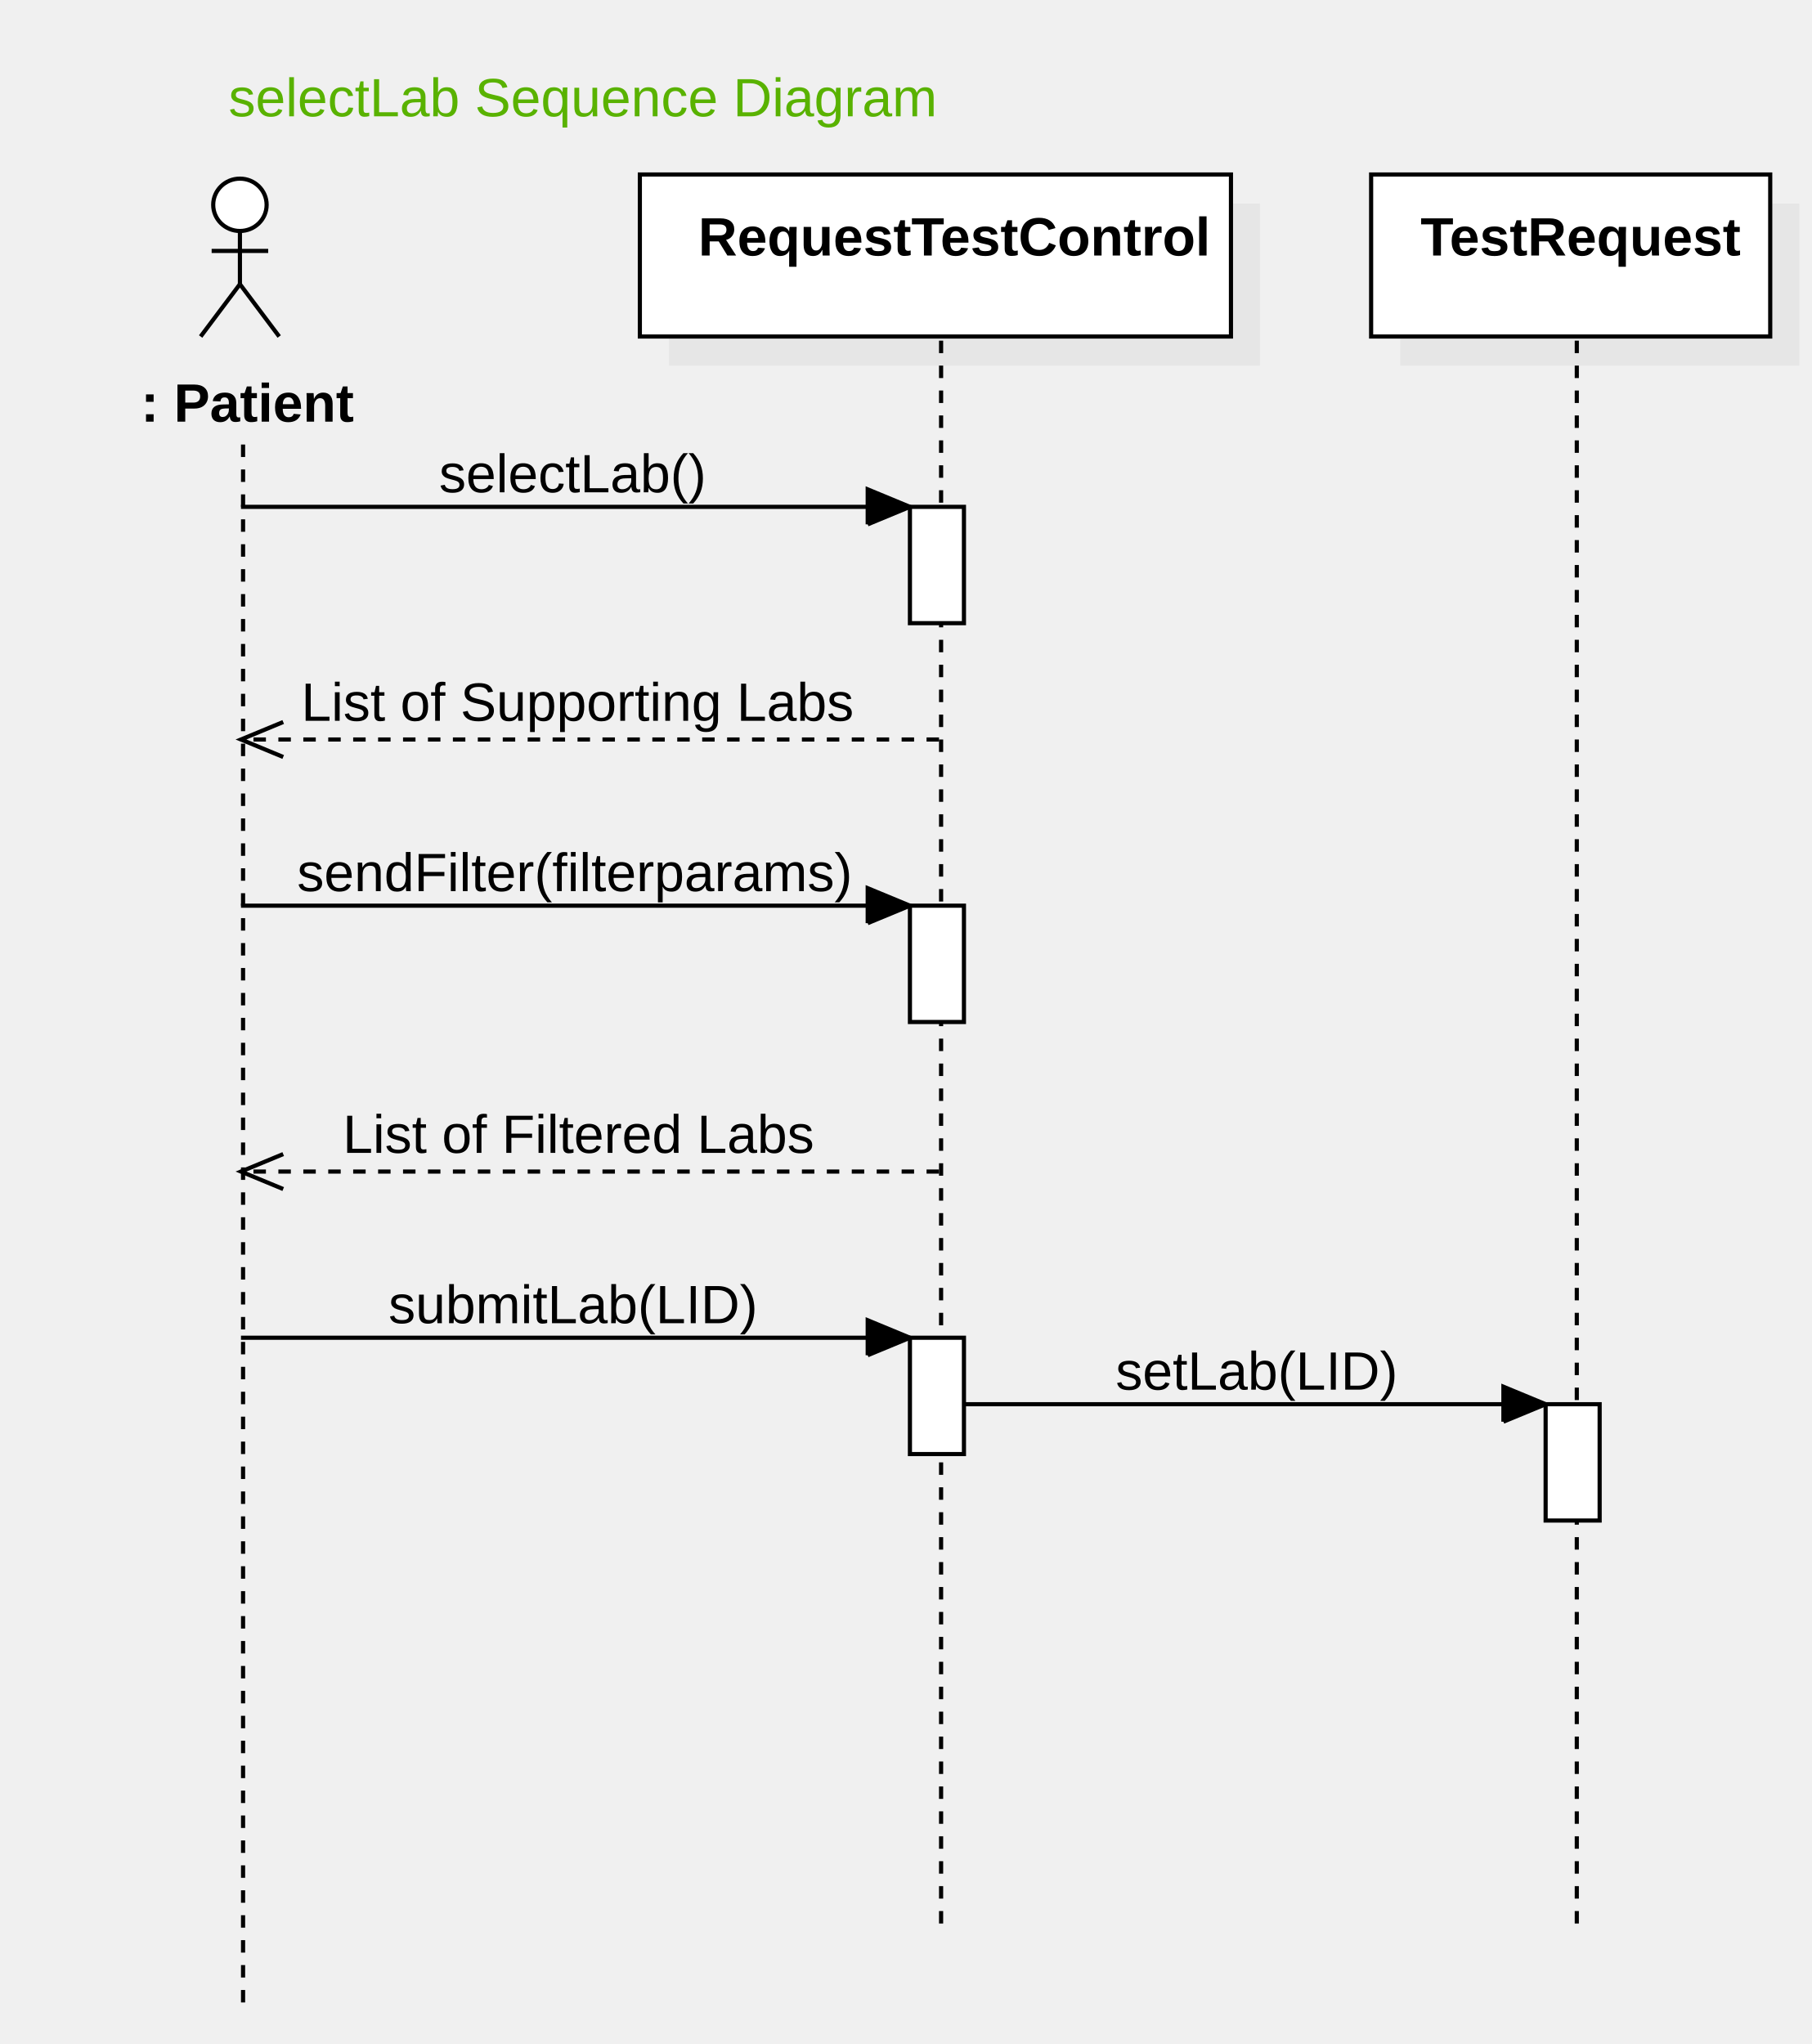
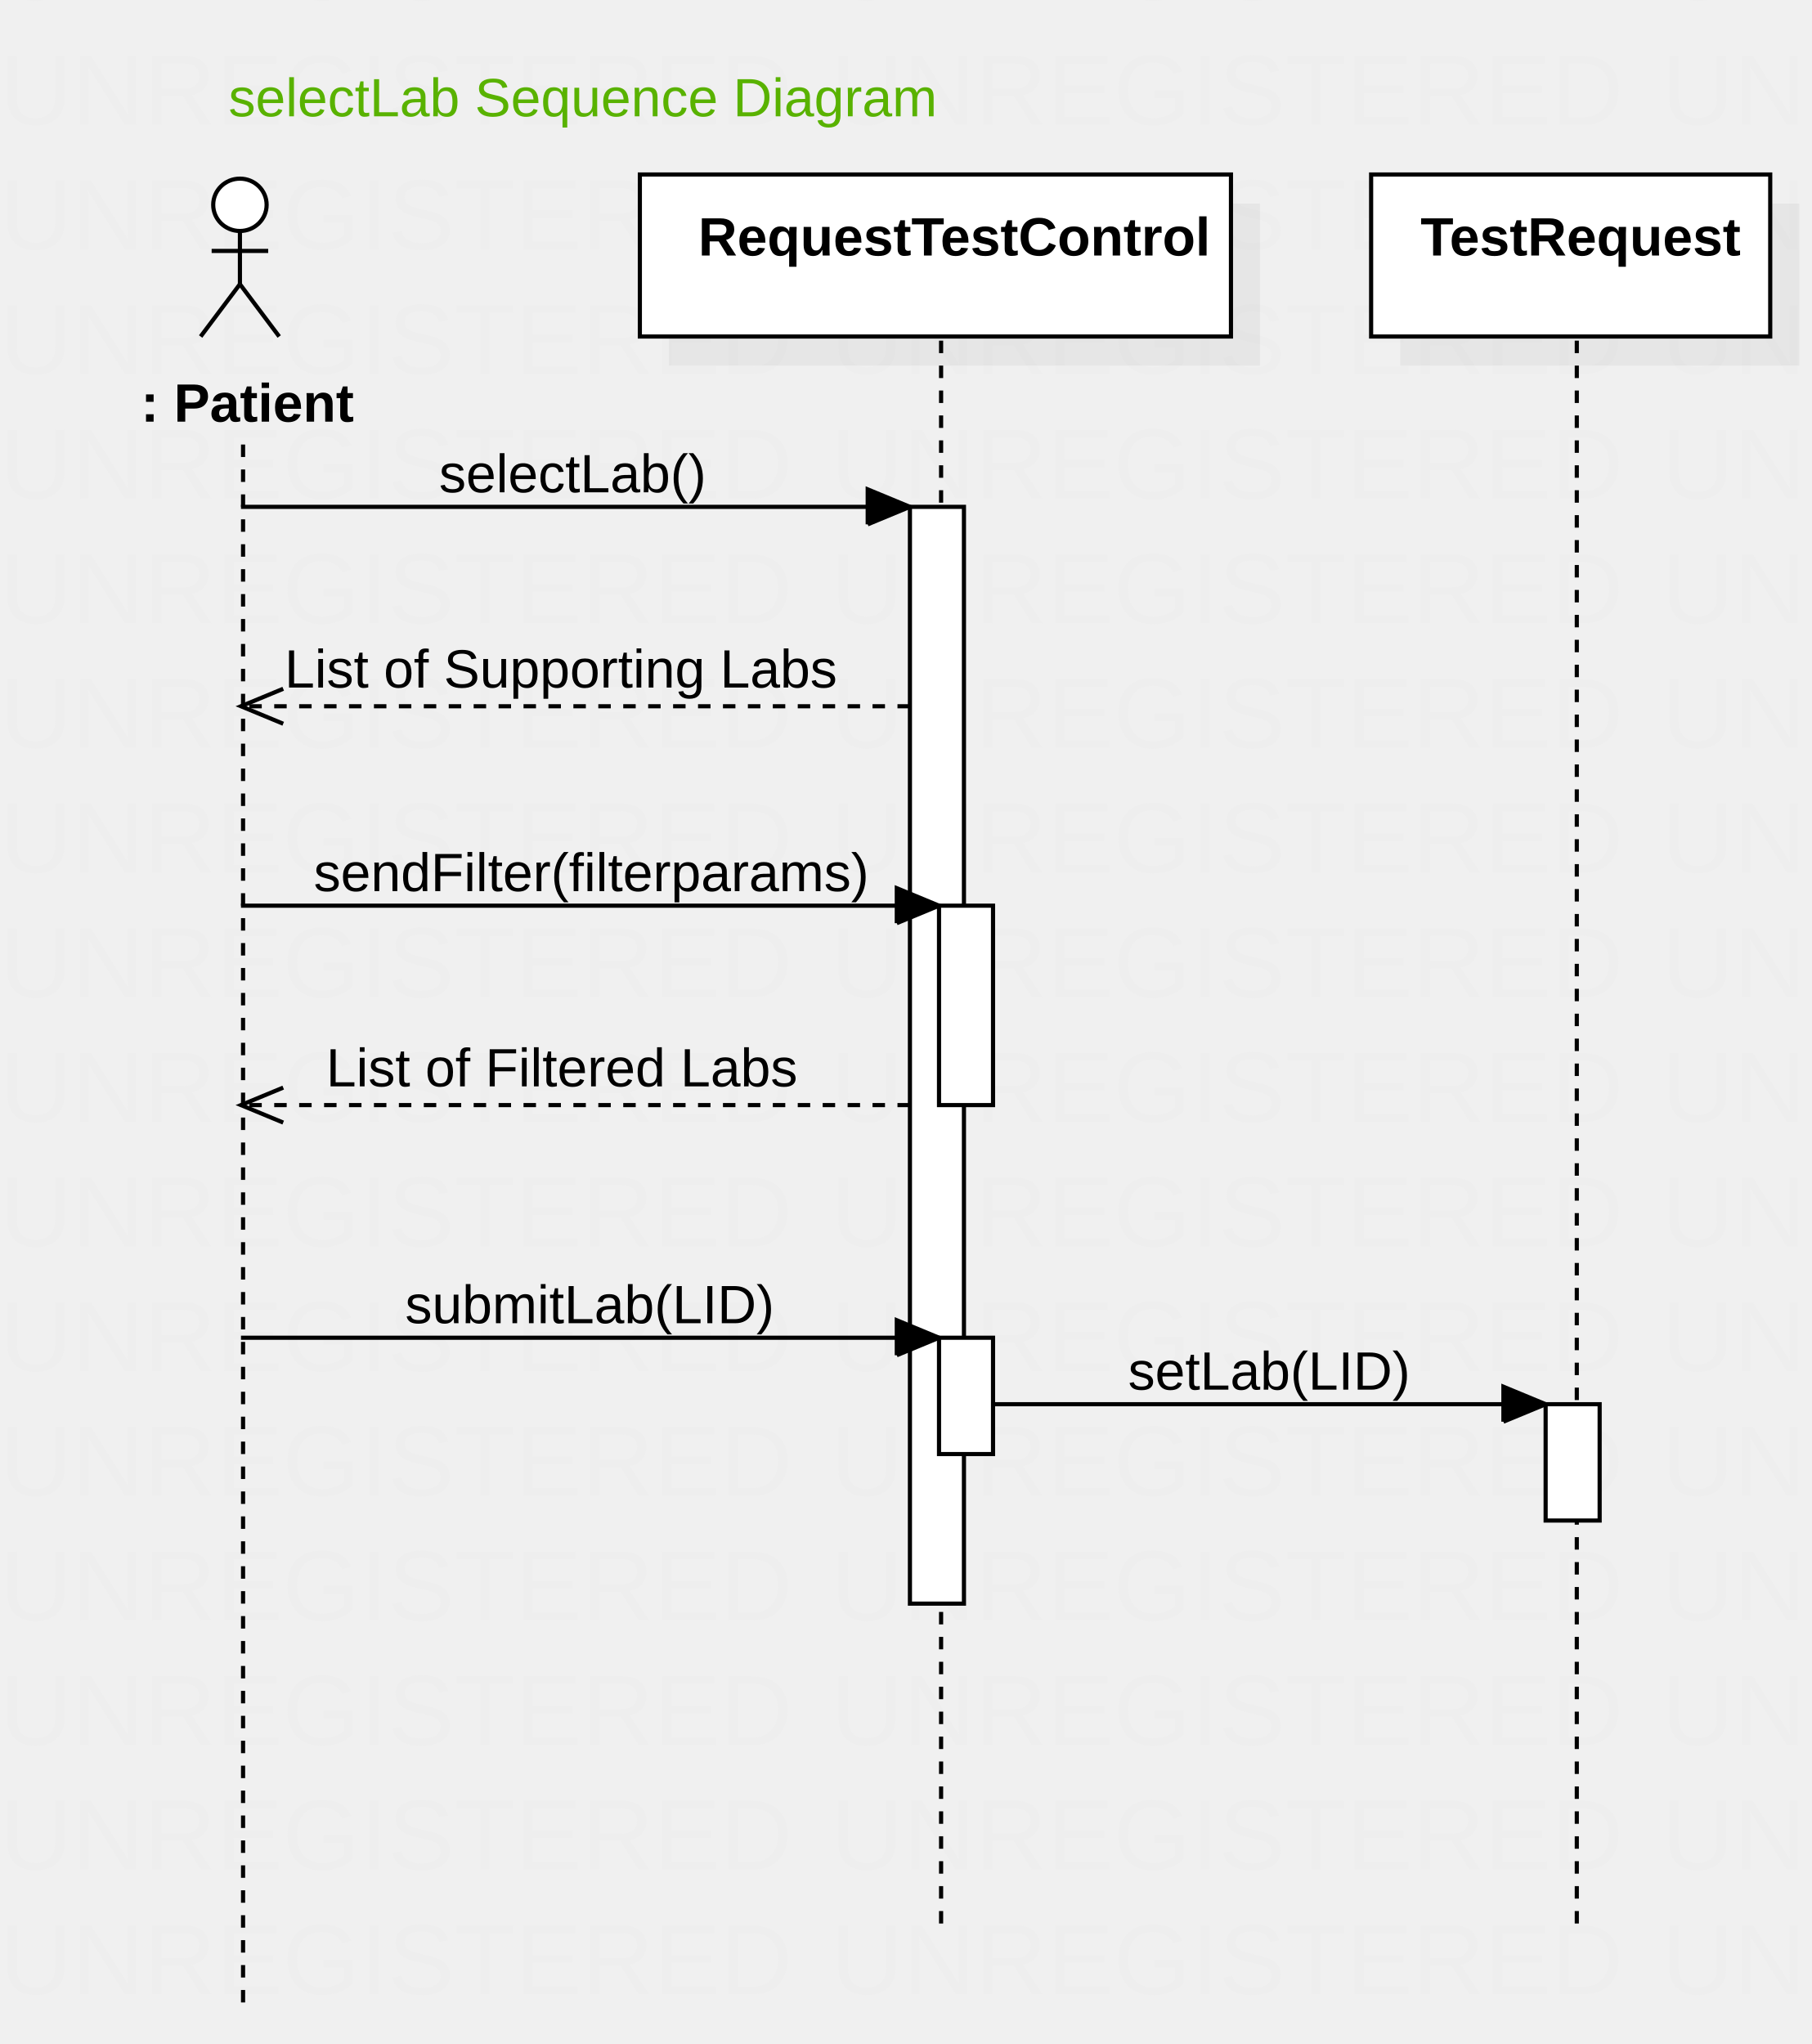
<svg xmlns="http://www.w3.org/2000/svg" version="1.1" width="436.054" height="492">
  <defs />
  <g>
-     <text fill="#eeeeee" stroke="none" font-family="Arial" font-size="24px" font-style="normal" font-weight="normal" text-decoration="none" x="0" y="0" />
-     <text fill="#eeeeee" stroke="none" font-family="Arial" font-size="24px" font-style="normal" font-weight="normal" text-decoration="none" x="0" y="30" />
-     <text fill="#eeeeee" stroke="none" font-family="Arial" font-size="24px" font-style="normal" font-weight="normal" text-decoration="none" x="0" y="60" />
-     <text fill="#eeeeee" stroke="none" font-family="Arial" font-size="24px" font-style="normal" font-weight="normal" text-decoration="none" x="0" y="90" />
-     <text fill="#eeeeee" stroke="none" font-family="Arial" font-size="24px" font-style="normal" font-weight="normal" text-decoration="none" x="0" y="120" />
-     <text fill="#eeeeee" stroke="none" font-family="Arial" font-size="24px" font-style="normal" font-weight="normal" text-decoration="none" x="0" y="150" />
-     <text fill="#eeeeee" stroke="none" font-family="Arial" font-size="24px" font-style="normal" font-weight="normal" text-decoration="none" x="0" y="180" />
-     <text fill="#eeeeee" stroke="none" font-family="Arial" font-size="24px" font-style="normal" font-weight="normal" text-decoration="none" x="0" y="210" />
-     <text fill="#eeeeee" stroke="none" font-family="Arial" font-size="24px" font-style="normal" font-weight="normal" text-decoration="none" x="0" y="240" />
-     <text fill="#eeeeee" stroke="none" font-family="Arial" font-size="24px" font-style="normal" font-weight="normal" text-decoration="none" x="0" y="270" />
-     <text fill="#eeeeee" stroke="none" font-family="Arial" font-size="24px" font-style="normal" font-weight="normal" text-decoration="none" x="0" y="300" />
-     <text fill="#eeeeee" stroke="none" font-family="Arial" font-size="24px" font-style="normal" font-weight="normal" text-decoration="none" x="0" y="330" />
-     <text fill="#eeeeee" stroke="none" font-family="Arial" font-size="24px" font-style="normal" font-weight="normal" text-decoration="none" x="0" y="360" />
-     <text fill="#eeeeee" stroke="none" font-family="Arial" font-size="24px" font-style="normal" font-weight="normal" text-decoration="none" x="0" y="390" />
-     <text fill="#eeeeee" stroke="none" font-family="Arial" font-size="24px" font-style="normal" font-weight="normal" text-decoration="none" x="0" y="420" />
-     <text fill="#eeeeee" stroke="none" font-family="Arial" font-size="24px" font-style="normal" font-weight="normal" text-decoration="none" x="0" y="450" />
-     <text fill="#eeeeee" stroke="none" font-family="Arial" font-size="24px" font-style="normal" font-weight="normal" text-decoration="none" x="0" y="480" />
-     <text fill="#eeeeee" stroke="none" font-family="Arial" font-size="24px" font-style="normal" font-weight="normal" text-decoration="none" x="200" y="0" />
-     <text fill="#eeeeee" stroke="none" font-family="Arial" font-size="24px" font-style="normal" font-weight="normal" text-decoration="none" x="200" y="30" />
-     <text fill="#eeeeee" stroke="none" font-family="Arial" font-size="24px" font-style="normal" font-weight="normal" text-decoration="none" x="200" y="60" />
-     <text fill="#eeeeee" stroke="none" font-family="Arial" font-size="24px" font-style="normal" font-weight="normal" text-decoration="none" x="200" y="90" />
-     <text fill="#eeeeee" stroke="none" font-family="Arial" font-size="24px" font-style="normal" font-weight="normal" text-decoration="none" x="200" y="120" />
-     <text fill="#eeeeee" stroke="none" font-family="Arial" font-size="24px" font-style="normal" font-weight="normal" text-decoration="none" x="200" y="150" />
-     <text fill="#eeeeee" stroke="none" font-family="Arial" font-size="24px" font-style="normal" font-weight="normal" text-decoration="none" x="200" y="180" />
-     <text fill="#eeeeee" stroke="none" font-family="Arial" font-size="24px" font-style="normal" font-weight="normal" text-decoration="none" x="200" y="210" />
-     <text fill="#eeeeee" stroke="none" font-family="Arial" font-size="24px" font-style="normal" font-weight="normal" text-decoration="none" x="200" y="240" />
-     <text fill="#eeeeee" stroke="none" font-family="Arial" font-size="24px" font-style="normal" font-weight="normal" text-decoration="none" x="200" y="270" />
-     <text fill="#eeeeee" stroke="none" font-family="Arial" font-size="24px" font-style="normal" font-weight="normal" text-decoration="none" x="200" y="300" />
-     <text fill="#eeeeee" stroke="none" font-family="Arial" font-size="24px" font-style="normal" font-weight="normal" text-decoration="none" x="200" y="330" />
-     <text fill="#eeeeee" stroke="none" font-family="Arial" font-size="24px" font-style="normal" font-weight="normal" text-decoration="none" x="200" y="360" />
-     <text fill="#eeeeee" stroke="none" font-family="Arial" font-size="24px" font-style="normal" font-weight="normal" text-decoration="none" x="200" y="390" />
-     <text fill="#eeeeee" stroke="none" font-family="Arial" font-size="24px" font-style="normal" font-weight="normal" text-decoration="none" x="200" y="420" />
-     <text fill="#eeeeee" stroke="none" font-family="Arial" font-size="24px" font-style="normal" font-weight="normal" text-decoration="none" x="200" y="450" />
-     <text fill="#eeeeee" stroke="none" font-family="Arial" font-size="24px" font-style="normal" font-weight="normal" text-decoration="none" x="200" y="480" />
-     <text fill="#eeeeee" stroke="none" font-family="Arial" font-size="24px" font-style="normal" font-weight="normal" text-decoration="none" x="400" y="0" />
-     <text fill="#eeeeee" stroke="none" font-family="Arial" font-size="24px" font-style="normal" font-weight="normal" text-decoration="none" x="400" y="30" />
-     <text fill="#eeeeee" stroke="none" font-family="Arial" font-size="24px" font-style="normal" font-weight="normal" text-decoration="none" x="400" y="60" />
-     <text fill="#eeeeee" stroke="none" font-family="Arial" font-size="24px" font-style="normal" font-weight="normal" text-decoration="none" x="400" y="90" />
-     <text fill="#eeeeee" stroke="none" font-family="Arial" font-size="24px" font-style="normal" font-weight="normal" text-decoration="none" x="400" y="120" />
-     <text fill="#eeeeee" stroke="none" font-family="Arial" font-size="24px" font-style="normal" font-weight="normal" text-decoration="none" x="400" y="150" />
-     <text fill="#eeeeee" stroke="none" font-family="Arial" font-size="24px" font-style="normal" font-weight="normal" text-decoration="none" x="400" y="180" />
-     <text fill="#eeeeee" stroke="none" font-family="Arial" font-size="24px" font-style="normal" font-weight="normal" text-decoration="none" x="400" y="210" />
-     <text fill="#eeeeee" stroke="none" font-family="Arial" font-size="24px" font-style="normal" font-weight="normal" text-decoration="none" x="400" y="240" />
-     <text fill="#eeeeee" stroke="none" font-family="Arial" font-size="24px" font-style="normal" font-weight="normal" text-decoration="none" x="400" y="270" />
-     <text fill="#eeeeee" stroke="none" font-family="Arial" font-size="24px" font-style="normal" font-weight="normal" text-decoration="none" x="400" y="300" />
-     <text fill="#eeeeee" stroke="none" font-family="Arial" font-size="24px" font-style="normal" font-weight="normal" text-decoration="none" x="400" y="330" />
-     <text fill="#eeeeee" stroke="none" font-family="Arial" font-size="24px" font-style="normal" font-weight="normal" text-decoration="none" x="400" y="360" />
-     <text fill="#eeeeee" stroke="none" font-family="Arial" font-size="24px" font-style="normal" font-weight="normal" text-decoration="none" x="400" y="390" />
-     <text fill="#eeeeee" stroke="none" font-family="Arial" font-size="24px" font-style="normal" font-weight="normal" text-decoration="none" x="400" y="420" />
-     <text fill="#eeeeee" stroke="none" font-family="Arial" font-size="24px" font-style="normal" font-weight="normal" text-decoration="none" x="400" y="450" />
-     <text fill="#eeeeee" stroke="none" font-family="Arial" font-size="24px" font-style="normal" font-weight="normal" text-decoration="none" x="400" y="480" />
+     <text fill="#eeeeee" stroke="none" font-family="Arial" font-size="24px" font-style="normal" font-weight="normal" text-decoration="none" x="0" y="0">UNREGISTERED</text>
+     <text fill="#eeeeee" stroke="none" font-family="Arial" font-size="24px" font-style="normal" font-weight="normal" text-decoration="none" x="0" y="30">UNREGISTERED</text>
+     <text fill="#eeeeee" stroke="none" font-family="Arial" font-size="24px" font-style="normal" font-weight="normal" text-decoration="none" x="0" y="60">UNREGISTERED</text>
+     <text fill="#eeeeee" stroke="none" font-family="Arial" font-size="24px" font-style="normal" font-weight="normal" text-decoration="none" x="0" y="90">UNREGISTERED</text>
+     <text fill="#eeeeee" stroke="none" font-family="Arial" font-size="24px" font-style="normal" font-weight="normal" text-decoration="none" x="0" y="120">UNREGISTERED</text>
+     <text fill="#eeeeee" stroke="none" font-family="Arial" font-size="24px" font-style="normal" font-weight="normal" text-decoration="none" x="0" y="150">UNREGISTERED</text>
+     <text fill="#eeeeee" stroke="none" font-family="Arial" font-size="24px" font-style="normal" font-weight="normal" text-decoration="none" x="0" y="180">UNREGISTERED</text>
+     <text fill="#eeeeee" stroke="none" font-family="Arial" font-size="24px" font-style="normal" font-weight="normal" text-decoration="none" x="0" y="210">UNREGISTERED</text>
+     <text fill="#eeeeee" stroke="none" font-family="Arial" font-size="24px" font-style="normal" font-weight="normal" text-decoration="none" x="0" y="240">UNREGISTERED</text>
+     <text fill="#eeeeee" stroke="none" font-family="Arial" font-size="24px" font-style="normal" font-weight="normal" text-decoration="none" x="0" y="270">UNREGISTERED</text>
+     <text fill="#eeeeee" stroke="none" font-family="Arial" font-size="24px" font-style="normal" font-weight="normal" text-decoration="none" x="0" y="300">UNREGISTERED</text>
+     <text fill="#eeeeee" stroke="none" font-family="Arial" font-size="24px" font-style="normal" font-weight="normal" text-decoration="none" x="0" y="330">UNREGISTERED</text>
+     <text fill="#eeeeee" stroke="none" font-family="Arial" font-size="24px" font-style="normal" font-weight="normal" text-decoration="none" x="0" y="360">UNREGISTERED</text>
+     <text fill="#eeeeee" stroke="none" font-family="Arial" font-size="24px" font-style="normal" font-weight="normal" text-decoration="none" x="0" y="390">UNREGISTERED</text>
+     <text fill="#eeeeee" stroke="none" font-family="Arial" font-size="24px" font-style="normal" font-weight="normal" text-decoration="none" x="0" y="420">UNREGISTERED</text>
+     <text fill="#eeeeee" stroke="none" font-family="Arial" font-size="24px" font-style="normal" font-weight="normal" text-decoration="none" x="0" y="450">UNREGISTERED</text>
+     <text fill="#eeeeee" stroke="none" font-family="Arial" font-size="24px" font-style="normal" font-weight="normal" text-decoration="none" x="0" y="480">UNREGISTERED</text>
+     <text fill="#eeeeee" stroke="none" font-family="Arial" font-size="24px" font-style="normal" font-weight="normal" text-decoration="none" x="200" y="0">UNREGISTERED</text>
+     <text fill="#eeeeee" stroke="none" font-family="Arial" font-size="24px" font-style="normal" font-weight="normal" text-decoration="none" x="200" y="30">UNREGISTERED</text>
+     <text fill="#eeeeee" stroke="none" font-family="Arial" font-size="24px" font-style="normal" font-weight="normal" text-decoration="none" x="200" y="60">UNREGISTERED</text>
+     <text fill="#eeeeee" stroke="none" font-family="Arial" font-size="24px" font-style="normal" font-weight="normal" text-decoration="none" x="200" y="90">UNREGISTERED</text>
+     <text fill="#eeeeee" stroke="none" font-family="Arial" font-size="24px" font-style="normal" font-weight="normal" text-decoration="none" x="200" y="120">UNREGISTERED</text>
+     <text fill="#eeeeee" stroke="none" font-family="Arial" font-size="24px" font-style="normal" font-weight="normal" text-decoration="none" x="200" y="150">UNREGISTERED</text>
+     <text fill="#eeeeee" stroke="none" font-family="Arial" font-size="24px" font-style="normal" font-weight="normal" text-decoration="none" x="200" y="180">UNREGISTERED</text>
+     <text fill="#eeeeee" stroke="none" font-family="Arial" font-size="24px" font-style="normal" font-weight="normal" text-decoration="none" x="200" y="210">UNREGISTERED</text>
+     <text fill="#eeeeee" stroke="none" font-family="Arial" font-size="24px" font-style="normal" font-weight="normal" text-decoration="none" x="200" y="240">UNREGISTERED</text>
+     <text fill="#eeeeee" stroke="none" font-family="Arial" font-size="24px" font-style="normal" font-weight="normal" text-decoration="none" x="200" y="270">UNREGISTERED</text>
+     <text fill="#eeeeee" stroke="none" font-family="Arial" font-size="24px" font-style="normal" font-weight="normal" text-decoration="none" x="200" y="300">UNREGISTERED</text>
+     <text fill="#eeeeee" stroke="none" font-family="Arial" font-size="24px" font-style="normal" font-weight="normal" text-decoration="none" x="200" y="330">UNREGISTERED</text>
+     <text fill="#eeeeee" stroke="none" font-family="Arial" font-size="24px" font-style="normal" font-weight="normal" text-decoration="none" x="200" y="360">UNREGISTERED</text>
+     <text fill="#eeeeee" stroke="none" font-family="Arial" font-size="24px" font-style="normal" font-weight="normal" text-decoration="none" x="200" y="390">UNREGISTERED</text>
+     <text fill="#eeeeee" stroke="none" font-family="Arial" font-size="24px" font-style="normal" font-weight="normal" text-decoration="none" x="200" y="420">UNREGISTERED</text>
+     <text fill="#eeeeee" stroke="none" font-family="Arial" font-size="24px" font-style="normal" font-weight="normal" text-decoration="none" x="200" y="450">UNREGISTERED</text>
+     <text fill="#eeeeee" stroke="none" font-family="Arial" font-size="24px" font-style="normal" font-weight="normal" text-decoration="none" x="200" y="480">UNREGISTERED</text>
+     <text fill="#eeeeee" stroke="none" font-family="Arial" font-size="24px" font-style="normal" font-weight="normal" text-decoration="none" x="400" y="0">UNREGISTERED</text>
+     <text fill="#eeeeee" stroke="none" font-family="Arial" font-size="24px" font-style="normal" font-weight="normal" text-decoration="none" x="400" y="30">UNREGISTERED</text>
+     <text fill="#eeeeee" stroke="none" font-family="Arial" font-size="24px" font-style="normal" font-weight="normal" text-decoration="none" x="400" y="60">UNREGISTERED</text>
+     <text fill="#eeeeee" stroke="none" font-family="Arial" font-size="24px" font-style="normal" font-weight="normal" text-decoration="none" x="400" y="90">UNREGISTERED</text>
+     <text fill="#eeeeee" stroke="none" font-family="Arial" font-size="24px" font-style="normal" font-weight="normal" text-decoration="none" x="400" y="120">UNREGISTERED</text>
+     <text fill="#eeeeee" stroke="none" font-family="Arial" font-size="24px" font-style="normal" font-weight="normal" text-decoration="none" x="400" y="150">UNREGISTERED</text>
+     <text fill="#eeeeee" stroke="none" font-family="Arial" font-size="24px" font-style="normal" font-weight="normal" text-decoration="none" x="400" y="180">UNREGISTERED</text>
+     <text fill="#eeeeee" stroke="none" font-family="Arial" font-size="24px" font-style="normal" font-weight="normal" text-decoration="none" x="400" y="210">UNREGISTERED</text>
+     <text fill="#eeeeee" stroke="none" font-family="Arial" font-size="24px" font-style="normal" font-weight="normal" text-decoration="none" x="400" y="240">UNREGISTERED</text>
+     <text fill="#eeeeee" stroke="none" font-family="Arial" font-size="24px" font-style="normal" font-weight="normal" text-decoration="none" x="400" y="270">UNREGISTERED</text>
+     <text fill="#eeeeee" stroke="none" font-family="Arial" font-size="24px" font-style="normal" font-weight="normal" text-decoration="none" x="400" y="300">UNREGISTERED</text>
+     <text fill="#eeeeee" stroke="none" font-family="Arial" font-size="24px" font-style="normal" font-weight="normal" text-decoration="none" x="400" y="330">UNREGISTERED</text>
+     <text fill="#eeeeee" stroke="none" font-family="Arial" font-size="24px" font-style="normal" font-weight="normal" text-decoration="none" x="400" y="360">UNREGISTERED</text>
+     <text fill="#eeeeee" stroke="none" font-family="Arial" font-size="24px" font-style="normal" font-weight="normal" text-decoration="none" x="400" y="390">UNREGISTERED</text>
+     <text fill="#eeeeee" stroke="none" font-family="Arial" font-size="24px" font-style="normal" font-weight="normal" text-decoration="none" x="400" y="420">UNREGISTERED</text>
+     <text fill="#eeeeee" stroke="none" font-family="Arial" font-size="24px" font-style="normal" font-weight="normal" text-decoration="none" x="400" y="450">UNREGISTERED</text>
+     <text fill="#eeeeee" stroke="none" font-family="Arial" font-size="24px" font-style="normal" font-weight="normal" text-decoration="none" x="400" y="480">UNREGISTERED</text>
    <g transform="translate(-158,2) scale(1,1)">
      <path fill="#ffffff" stroke="none" d="M 209.314 47.3 C 209.314 43.821 212.193 41 215.743 41 C 219.294 41 222.172 43.821 222.172 47.3 C 222.172 50.779 219.294 53.6 215.743 53.6 C 212.193 53.6 209.314 50.779 209.314 47.3 Z" />
    </g>
    <g transform="translate(-158,2) scale(1,1)">
      <path fill="none" stroke="#000000" d="M 209.314 47.3 C 209.314 43.821 212.193 41 215.743 41 C 219.294 41 222.172 43.821 222.172 47.3 C 222.172 50.779 219.294 53.6 215.743 53.6 C 212.193 53.6 209.314 50.779 209.314 47.3 Z" stroke-miterlimit="10" />
    </g>
    <g transform="translate(-158,2) scale(1,1)">
      <path fill="none" stroke="#000000" d="M 215.743 53.6 L 215.743 66.4" stroke-miterlimit="10" />
    </g>
    <g transform="translate(-158,2) scale(1,1)">
      <path fill="none" stroke="#000000" d="M 208.936 58.4 L 222.551 58.4" stroke-miterlimit="10" />
    </g>
    <g transform="translate(-158,2) scale(1,1)">
      <path fill="none" stroke="#000000" d="M 215.743 66.4 L 206.289 79" stroke-miterlimit="10" />
    </g>
    <g transform="translate(-158,2) scale(1,1)">
      <path fill="none" stroke="#000000" d="M 215.743 66.4 L 225.198 79" stroke-miterlimit="10" />
    </g>
    <g transform="translate(-158,2) scale(1,1)">
      <g>
        <path fill="none" stroke="none" />
        <text fill="#000000" stroke="none" font-family="Arial" font-size="13px" font-style="normal" font-weight="bold" text-decoration="none" x="191.895" y="99.5">: Patient</text>
      </g>
    </g>
    <g transform="translate(-158,2) scale(1,1)">
      <path fill="none" stroke="#000000" d="M 216.5 105 L 216.5 480" stroke-miterlimit="10" stroke-dasharray="3" />
    </g>
    <g transform="translate(-158,2) scale(1,1)">
      <rect fill="#C0C0C0" stroke="none" x="319" y="47" width="142.265" height="39" opacity="0.2" />
    </g>
    <g transform="translate(-158,2) scale(1,1)">
      <rect fill="#ffffff" stroke="none" x="312" y="40" width="142.265" height="39" />
    </g>
    <g transform="translate(-158,2) scale(1,1)">
      <path fill="none" stroke="#000000" d="M 312 40 L 454.265 40 L 454.265 79 L 312 79 L 312 40 Z Z" stroke-miterlimit="10" />
    </g>
    <g transform="translate(-158,2) scale(1,1)">
      <g>
        <path fill="none" stroke="none" />
        <text fill="#000000" stroke="none" font-family="Arial" font-size="13px" font-style="normal" font-weight="bold" text-decoration="none" x="326.048" y="59.5">RequestTestControl</text>
      </g>
    </g>
    <g transform="translate(-158,2) scale(1,1)">
      <path fill="none" stroke="#000000" d="M 384.5 80 L 384.5 464" stroke-miterlimit="10" stroke-dasharray="3" />
    </g>
    <g transform="translate(-158,2) scale(1,1)">
      <g>
        <path fill="none" stroke="none" />
        <text fill="#59b200" stroke="none" font-family="Arial" font-size="13px" font-style="normal" font-weight="normal" text-decoration="none" x="213" y="26">selectLab Sequence Diagram</text>
      </g>
    </g>
    <g transform="translate(-158,2) scale(1,1)">
      <rect fill="#C0C0C0" stroke="none" x="495" y="47" width="96.054" height="39" opacity="0.2" />
    </g>
    <g transform="translate(-158,2) scale(1,1)">
      <rect fill="#ffffff" stroke="none" x="488" y="40" width="96.054" height="39" />
    </g>
    <g transform="translate(-158,2) scale(1,1)">
      <path fill="none" stroke="#000000" d="M 488 40 L 584.054 40 L 584.054 79 L 488 79 L 488 40 Z Z" stroke-miterlimit="10" />
    </g>
    <g transform="translate(-158,2) scale(1,1)">
      <g>
        <path fill="none" stroke="none" />
        <text fill="#000000" stroke="none" font-family="Arial" font-size="13px" font-style="normal" font-weight="bold" text-decoration="none" x="499.896" y="59.5">TestRequest</text>
      </g>
    </g>
    <g transform="translate(-158,2) scale(1,1)">
      <path fill="none" stroke="#000000" d="M 537.5 80 L 537.5 464" stroke-miterlimit="10" stroke-dasharray="3" />
    </g>
    <g transform="translate(-158,2) scale(1,1)">
      <path fill="none" stroke="#000000" d="M 216 120 L 377 120" stroke-miterlimit="10" />
    </g>
    <g transform="translate(-158,2) scale(1,1)">
      <path fill="#000000" stroke="none" d="M 366.837 124.21 L 377 120 L 366.837 115.79" />
    </g>
    <g transform="translate(-158,2) scale(1,1)">
      <path fill="none" stroke="#000000" d="M 366.837 124.21 L 377 120 L 366.837 115.79 L 366.837 124.21" stroke-miterlimit="10" />
    </g>
    <g transform="translate(-158,2) scale(1,1)">
      <g>
        <path fill="none" stroke="none" />
        <text fill="#000000" stroke="none" font-family="Arial" font-size="13px" font-style="normal" font-weight="normal" text-decoration="none" x="263.671" y="116.5">selectLab()</text>
      </g>
    </g>
    <g transform="translate(-158,2) scale(1,1)">
-       <rect fill="#ffffff" stroke="none" x="377" y="120" width="13" height="28" />
-     </g>
-     <g transform="translate(-158,2) scale(1,1)">
-       <path fill="none" stroke="#000000" d="M 377 120 L 390 120 L 390 148 L 377 148 L 377 120 Z Z" stroke-miterlimit="10" />
-     </g>
-     <g transform="translate(-158,2) scale(1,1)">
-       <path fill="none" stroke="#000000" d="M 384 176 L 216 176" stroke-miterlimit="10" stroke-dasharray="3" />
-     </g>
-     <g transform="translate(-158,2) scale(1,1)">
-       <path fill="none" stroke="#000000" d="M 226.163 171.79 L 216 176 L 226.163 180.21" stroke-miterlimit="10" />
-     </g>
-     <g transform="translate(-158,2) scale(1,1)">
-       <g>
-         <path fill="none" stroke="none" />
-         <text fill="#000000" stroke="none" font-family="Arial" font-size="13px" font-style="normal" font-weight="normal" text-decoration="none" x="230.5" y="171.5">List of  Supporting Labs</text>
-       </g>
-     </g>
-     <g transform="translate(-158,2) scale(1,1)">
-       <path fill="none" stroke="#000000" d="M 216 216 L 377 216" stroke-miterlimit="10" />
-     </g>
-     <g transform="translate(-158,2) scale(1,1)">
-       <path fill="#000000" stroke="none" d="M 366.837 220.21 L 377 216 L 366.837 211.79" />
-     </g>
-     <g transform="translate(-158,2) scale(1,1)">
-       <path fill="none" stroke="#000000" d="M 366.837 220.21 L 377 216 L 366.837 211.79 L 366.837 220.21" stroke-miterlimit="10" />
-     </g>
-     <g transform="translate(-158,2) scale(1,1)">
-       <g>
-         <path fill="none" stroke="none" />
-         <text fill="#000000" stroke="none" font-family="Arial" font-size="13px" font-style="normal" font-weight="normal" text-decoration="none" x="229.5" y="212.5">sendFilter(filterparams)</text>
-       </g>
-     </g>
-     <g transform="translate(-158,2) scale(1,1)">
-       <rect fill="#ffffff" stroke="none" x="377" y="216" width="13" height="28" />
-     </g>
-     <g transform="translate(-158,2) scale(1,1)">
-       <path fill="none" stroke="#000000" d="M 377 216 L 390 216 L 390 244 L 377 244 L 377 216 Z Z" stroke-miterlimit="10" />
-     </g>
-     <g transform="translate(-158,2) scale(1,1)">
-       <path fill="none" stroke="#000000" d="M 384 280 L 216 280" stroke-miterlimit="10" stroke-dasharray="3" />
-     </g>
-     <g transform="translate(-158,2) scale(1,1)">
-       <path fill="none" stroke="#000000" d="M 226.163 275.79 L 216 280 L 226.163 284.21" stroke-miterlimit="10" />
-     </g>
-     <g transform="translate(-158,2) scale(1,1)">
-       <g>
-         <path fill="none" stroke="none" />
-         <text fill="#000000" stroke="none" font-family="Arial" font-size="13px" font-style="normal" font-weight="normal" text-decoration="none" x="240.5" y="275.5">List of  Filtered Labs</text>
-       </g>
-     </g>
-     <g transform="translate(-158,2) scale(1,1)">
-       <path fill="none" stroke="#000000" d="M 216 320 L 377 320" stroke-miterlimit="10" />
-     </g>
-     <g transform="translate(-158,2) scale(1,1)">
-       <path fill="#000000" stroke="none" d="M 366.837 324.21 L 377 320 L 366.837 315.79" />
-     </g>
-     <g transform="translate(-158,2) scale(1,1)">
-       <path fill="none" stroke="#000000" d="M 366.837 324.21 L 377 320 L 366.837 315.79 L 366.837 324.21" stroke-miterlimit="10" />
-     </g>
-     <g transform="translate(-158,2) scale(1,1)">
-       <g>
-         <path fill="none" stroke="none" />
-         <text fill="#000000" stroke="none" font-family="Arial" font-size="13px" font-style="normal" font-weight="normal" text-decoration="none" x="251.5" y="316.5">submitLab(LID)</text>
-       </g>
-     </g>
-     <g transform="translate(-158,2) scale(1,1)">
-       <rect fill="#ffffff" stroke="none" x="377" y="320" width="13" height="28" />
-     </g>
-     <g transform="translate(-158,2) scale(1,1)">
-       <path fill="none" stroke="#000000" d="M 377 320 L 390 320 L 390 348 L 377 348 L 377 320 Z Z" stroke-miterlimit="10" />
-     </g>
-     <g transform="translate(-158,2) scale(1,1)">
-       <path fill="none" stroke="#000000" d="M 390 336 L 530 336" stroke-miterlimit="10" />
+       <rect fill="#ffffff" stroke="none" x="377" y="120" width="13" height="264" />
+     </g>
+     <g transform="translate(-158,2) scale(1,1)">
+       <path fill="none" stroke="#000000" d="M 377 120 L 390 120 L 390 384 L 377 384 L 377 120 Z Z" stroke-miterlimit="10" />
+     </g>
+     <g transform="translate(-158,2) scale(1,1)">
+       <path fill="none" stroke="#000000" d="M 377 168 L 216 168" stroke-miterlimit="10" stroke-dasharray="3" />
+     </g>
+     <g transform="translate(-158,2) scale(1,1)">
+       <path fill="none" stroke="#000000" d="M 226.163 163.79 L 216 168 L 226.163 172.21" stroke-miterlimit="10" />
+     </g>
+     <g transform="translate(-158,2) scale(1,1)">
+       <g>
+         <path fill="none" stroke="none" />
+         <text fill="#000000" stroke="none" font-family="Arial" font-size="13px" font-style="normal" font-weight="normal" text-decoration="none" x="226.5" y="163.5">List of  Supporting Labs</text>
+       </g>
+     </g>
+     <g transform="translate(-158,2) scale(1,1)">
+       <path fill="none" stroke="#000000" d="M 216 216 L 384 216" stroke-miterlimit="10" />
+     </g>
+     <g transform="translate(-158,2) scale(1,1)">
+       <path fill="#000000" stroke="none" d="M 373.837 220.21 L 384 216 L 373.837 211.79" />
+     </g>
+     <g transform="translate(-158,2) scale(1,1)">
+       <path fill="none" stroke="#000000" d="M 373.837 220.21 L 384 216 L 373.837 211.79 L 373.837 220.21" stroke-miterlimit="10" />
+     </g>
+     <g transform="translate(-158,2) scale(1,1)">
+       <g>
+         <path fill="none" stroke="none" />
+         <text fill="#000000" stroke="none" font-family="Arial" font-size="13px" font-style="normal" font-weight="normal" text-decoration="none" x="233.5" y="212.5">sendFilter(filterparams)</text>
+       </g>
+     </g>
+     <g transform="translate(-158,2) scale(1,1)">
+       <rect fill="#ffffff" stroke="none" x="384" y="216" width="13" height="48" />
+     </g>
+     <g transform="translate(-158,2) scale(1,1)">
+       <path fill="none" stroke="#000000" d="M 384 216 L 397 216 L 397 264 L 384 264 L 384 216 Z Z" stroke-miterlimit="10" />
+     </g>
+     <g transform="translate(-158,2) scale(1,1)">
+       <path fill="none" stroke="#000000" d="M 377 264 L 216 264" stroke-miterlimit="10" stroke-dasharray="3" />
+     </g>
+     <g transform="translate(-158,2) scale(1,1)">
+       <path fill="none" stroke="#000000" d="M 226.163 259.79 L 216 264 L 226.163 268.21" stroke-miterlimit="10" />
+     </g>
+     <g transform="translate(-158,2) scale(1,1)">
+       <g>
+         <path fill="none" stroke="none" />
+         <text fill="#000000" stroke="none" font-family="Arial" font-size="13px" font-style="normal" font-weight="normal" text-decoration="none" x="236.5" y="259.5">List of  Filtered Labs</text>
+       </g>
+     </g>
+     <g transform="translate(-158,2) scale(1,1)">
+       <path fill="none" stroke="#000000" d="M 216 320 L 384 320" stroke-miterlimit="10" />
+     </g>
+     <g transform="translate(-158,2) scale(1,1)">
+       <path fill="#000000" stroke="none" d="M 373.837 324.21 L 384 320 L 373.837 315.79" />
+     </g>
+     <g transform="translate(-158,2) scale(1,1)">
+       <path fill="none" stroke="#000000" d="M 373.837 324.21 L 384 320 L 373.837 315.79 L 373.837 324.21" stroke-miterlimit="10" />
+     </g>
+     <g transform="translate(-158,2) scale(1,1)">
+       <g>
+         <path fill="none" stroke="none" />
+         <text fill="#000000" stroke="none" font-family="Arial" font-size="13px" font-style="normal" font-weight="normal" text-decoration="none" x="255.5" y="316.5">submitLab(LID)</text>
+       </g>
+     </g>
+     <g transform="translate(-158,2) scale(1,1)">
+       <rect fill="#ffffff" stroke="none" x="384" y="320" width="13" height="28" />
+     </g>
+     <g transform="translate(-158,2) scale(1,1)">
+       <path fill="none" stroke="#000000" d="M 384 320 L 397 320 L 397 348 L 384 348 L 384 320 Z Z" stroke-miterlimit="10" />
+     </g>
+     <g transform="translate(-158,2) scale(1,1)">
+       <path fill="none" stroke="#000000" d="M 397 336 L 530 336" stroke-miterlimit="10" />
    </g>
    <g transform="translate(-158,2) scale(1,1)">
      <path fill="#000000" stroke="none" d="M 519.837 340.21 L 530 336 L 519.837 331.79" />
    </g>
    <g transform="translate(-158,2) scale(1,1)">
      <path fill="none" stroke="#000000" d="M 519.837 340.21 L 530 336 L 519.837 331.79 L 519.837 340.21" stroke-miterlimit="10" />
    </g>
    <g transform="translate(-158,2) scale(1,1)">
      <g>
        <path fill="none" stroke="none" />
-         <text fill="#000000" stroke="none" font-family="Arial" font-size="13px" font-style="normal" font-weight="normal" text-decoration="none" x="426.5" y="332.5">setLab(LID)</text>
+         <text fill="#000000" stroke="none" font-family="Arial" font-size="13px" font-style="normal" font-weight="normal" text-decoration="none" x="429.5" y="332.5">setLab(LID)</text>
      </g>
    </g>
    <g transform="translate(-158,2) scale(1,1)">
      <rect fill="#ffffff" stroke="none" x="530" y="336" width="13" height="28" />
    </g>
    <g transform="translate(-158,2) scale(1,1)">
      <path fill="none" stroke="#000000" d="M 530 336 L 543 336 L 543 364 L 530 364 L 530 336 Z Z" stroke-miterlimit="10" />
    </g>
  </g>
</svg>
